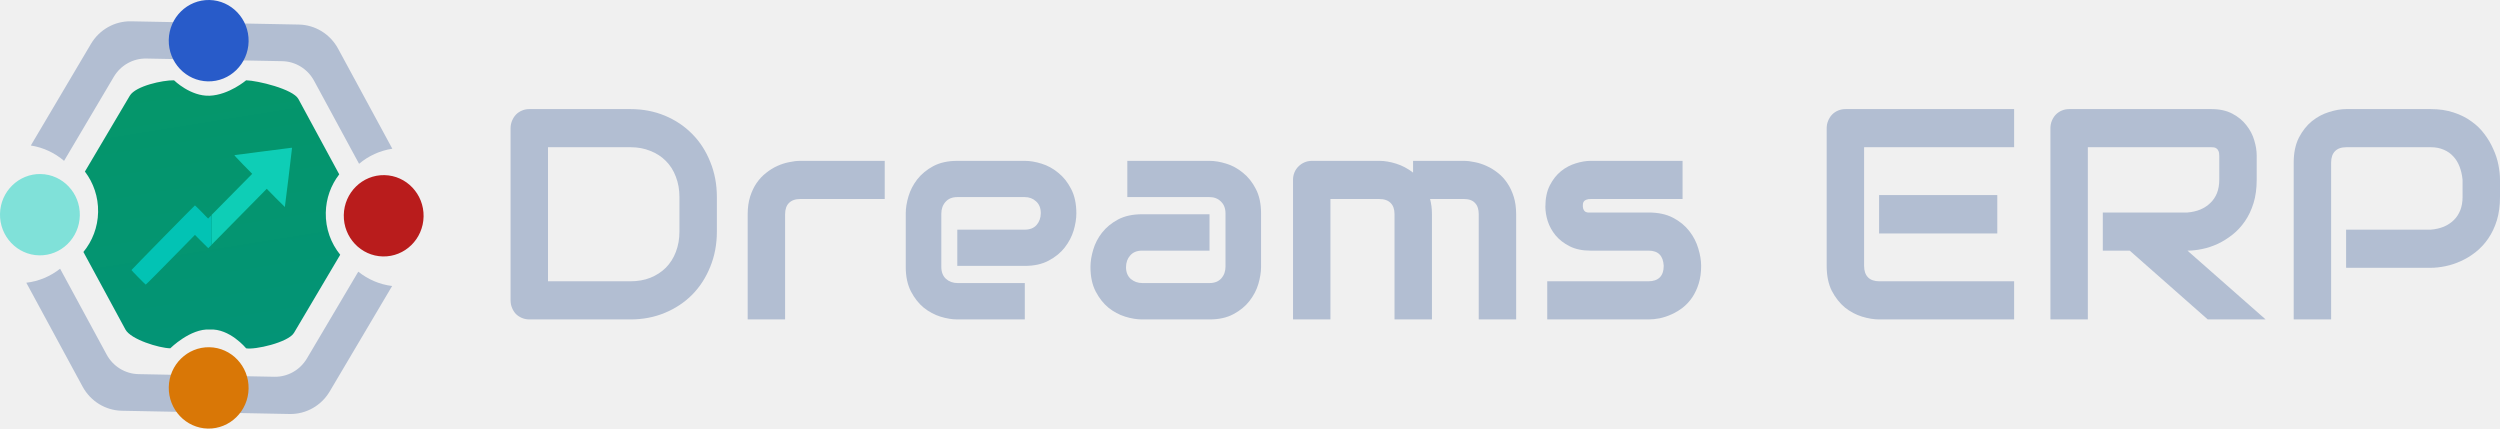
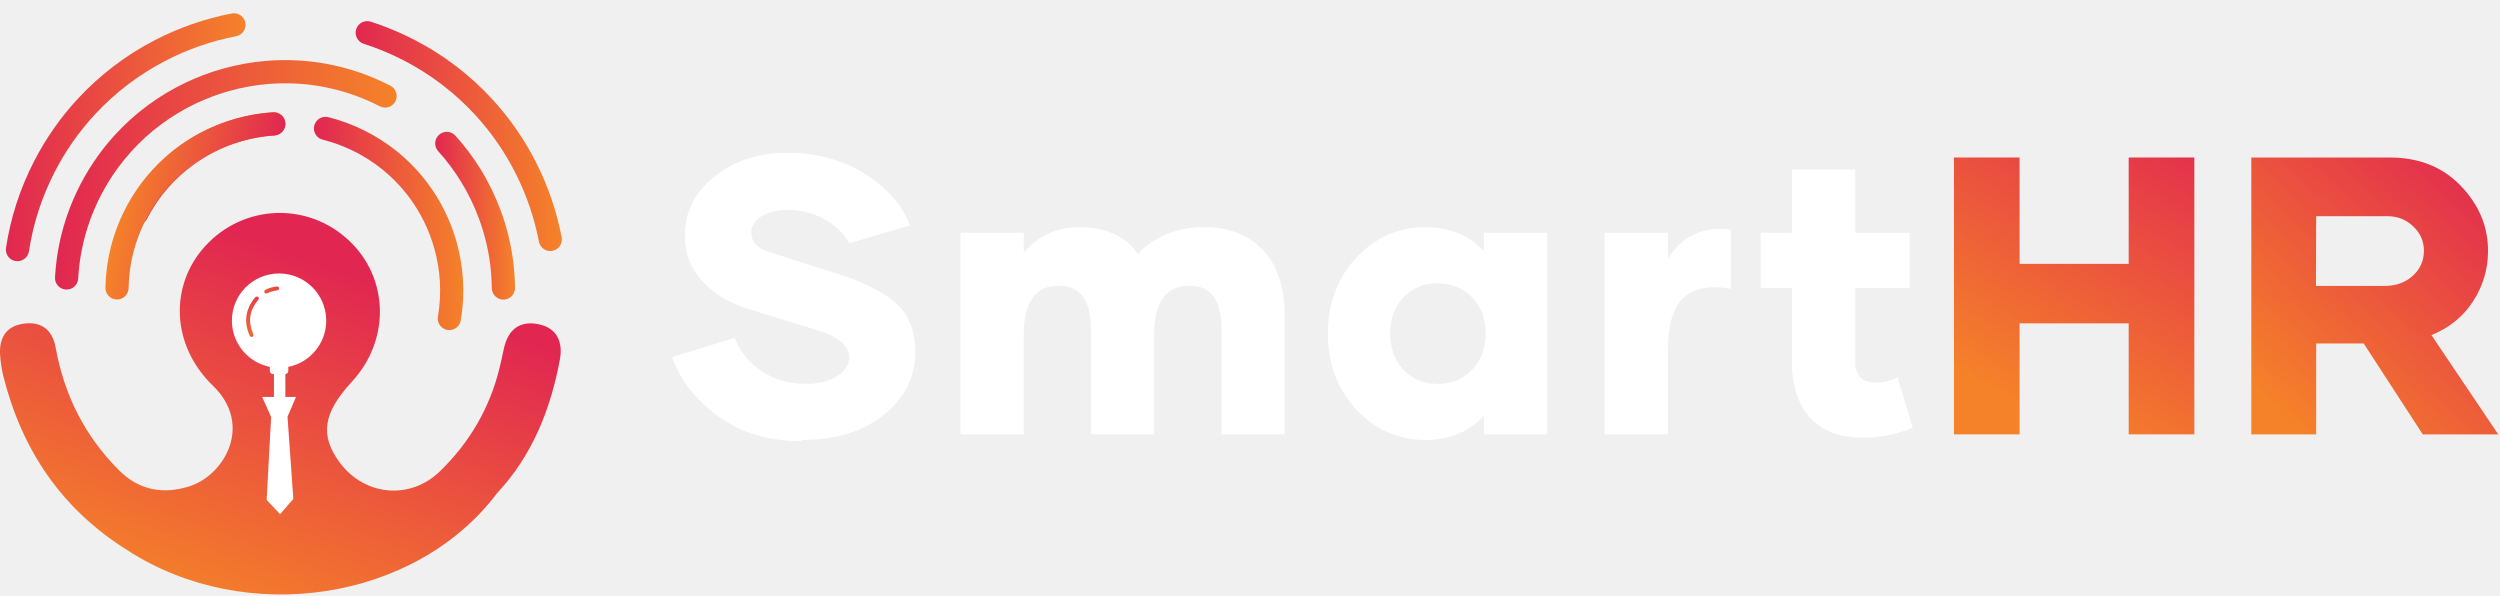
- <svg xmlns="http://www.w3.org/2000/svg" width="140" height="24" viewBox="0 0 140 24" fill="none">
-   <path d="M2.278 9.746C1.046 9.722 0.024 10.724 0 11.979C-0.023 13.235 0.96 14.276 2.193 14.3C3.425 14.324 4.447 13.322 4.47 12.066C4.494 10.811 3.51 9.77 2.278 9.746Z" fill="#80E1D9" />
-   <path d="M6.372 4.303C6.756 3.655 7.451 3.264 8.194 3.278L15.805 3.426C16.549 3.441 17.228 3.858 17.587 4.521L20.108 9.173C20.631 8.733 21.271 8.434 21.97 8.329L18.934 2.727C18.491 1.908 17.652 1.393 16.735 1.375L7.342 1.193C6.425 1.175 5.568 1.657 5.094 2.457L1.726 8.148C2.429 8.258 3.068 8.563 3.588 9.008L6.372 4.303Z" fill="#B2BED2" />
-   <path d="M20.064 15.213L17.187 20.074C16.803 20.723 16.109 21.113 15.365 21.099L7.754 20.951C7.011 20.936 6.331 20.519 5.972 19.856L3.366 15.047C2.829 15.471 2.179 15.751 1.473 15.833L4.625 21.65C5.069 22.469 5.907 22.984 6.824 23.002L16.217 23.184C17.135 23.202 17.992 22.72 18.465 21.919L21.959 16.016C21.248 15.929 20.599 15.642 20.064 15.213Z" fill="#B2BED2" />
-   <path d="M21.529 9.807C20.297 9.783 19.275 10.785 19.252 12.041C19.228 13.296 20.212 14.337 21.444 14.361C22.676 14.385 23.698 13.383 23.721 12.128C23.745 10.872 22.762 9.831 21.529 9.807Z" fill="#B91C1C" />
-   <path d="M18.244 11.912C18.259 11.101 18.539 10.357 18.997 9.764L16.71 5.544C16.408 4.985 14.408 4.509 13.783 4.497C13.783 4.497 12.822 5.314 11.746 5.36C10.67 5.407 9.746 4.497 9.746 4.497C9.121 4.485 7.593 4.814 7.269 5.36L4.755 9.608C5.232 10.234 5.51 11.023 5.494 11.875C5.478 12.726 5.17 13.504 4.671 14.111L7.024 18.453C7.327 19.011 8.909 19.493 9.535 19.505C9.535 19.505 10.664 18.386 11.746 18.453C12.865 18.386 13.783 19.505 13.783 19.505C14.25 19.601 16.142 19.183 16.465 18.637L19.052 14.266C18.534 13.627 18.227 12.805 18.244 11.912Z" fill="url(#paint0_linear_17787_349120)" />
-   <path d="M14.744 8.477C13.875 8.589 13.15 8.682 13.133 8.686C13.11 8.691 13.242 8.835 13.612 9.214L14.123 9.734L11.854 12.032L11.865 13.691L14.938 10.573L15.441 11.086C15.719 11.368 15.949 11.596 15.952 11.592C15.961 11.582 16.351 8.366 16.351 8.311C16.351 8.289 16.346 8.273 16.338 8.273C16.33 8.275 15.613 8.366 14.744 8.477Z" fill="#0ECEB6" />
-   <path d="M9.131 13.307C8.157 14.298 7.362 15.115 7.362 15.123C7.362 15.145 8.139 15.937 8.16 15.937C8.18 15.937 8.863 15.249 10.127 13.96L10.917 13.154L11.252 13.492C11.437 13.677 11.603 13.844 11.626 13.861L11.665 13.897L11.76 13.8L11.856 13.704V12.881C11.856 12.429 11.849 12.059 11.842 12.059C11.835 12.059 11.79 12.1 11.742 12.149L11.654 12.239L11.294 11.87C11.096 11.668 10.926 11.502 10.917 11.502C10.906 11.504 10.104 12.316 9.131 13.307Z" fill="#02C3B4" />
-   <path d="M11.729 19.445C10.496 19.421 9.475 20.423 9.451 21.679C9.428 22.935 10.411 23.976 11.643 24C12.876 24.023 13.897 23.021 13.921 21.766C13.945 20.51 12.961 19.469 11.729 19.445Z" fill="#D97706" />
-   <path d="M11.729 0C10.496 -0.024 9.474 0.979 9.45 2.235C9.427 3.491 10.411 4.533 11.643 4.557C12.876 4.581 13.898 3.578 13.922 2.322C13.945 1.066 12.961 0.024 11.729 0Z" fill="#285BC9" />
-   <path d="M40.145 12.96C40.145 13.677 40.021 14.337 39.774 14.939C39.532 15.542 39.196 16.062 38.766 16.5C38.336 16.933 37.826 17.272 37.235 17.518C36.643 17.765 36.001 17.888 35.308 17.888H29.648C29.498 17.888 29.358 17.861 29.229 17.806C29.1 17.751 28.987 17.677 28.891 17.584C28.799 17.486 28.727 17.371 28.673 17.239C28.619 17.108 28.592 16.965 28.592 16.812V7.185C28.592 7.037 28.619 6.897 28.673 6.766C28.727 6.634 28.799 6.519 28.891 6.421C28.987 6.322 29.1 6.245 29.229 6.191C29.358 6.136 29.498 6.109 29.648 6.109H35.308C36.001 6.109 36.643 6.232 37.235 6.478C37.826 6.725 38.336 7.067 38.766 7.505C39.196 7.938 39.532 8.458 39.774 9.066C40.021 9.668 40.145 10.325 40.145 11.037V12.96ZM38.049 11.037C38.049 10.621 37.982 10.24 37.847 9.895C37.718 9.55 37.533 9.257 37.291 9.016C37.049 8.77 36.759 8.581 36.42 8.45C36.087 8.313 35.716 8.244 35.308 8.244H30.688V15.752H35.308C35.716 15.752 36.087 15.687 36.42 15.555C36.759 15.418 37.049 15.229 37.291 14.988C37.533 14.742 37.718 14.449 37.847 14.11C37.982 13.764 38.049 13.381 38.049 12.96V11.037Z" fill="#B2BED2" />
-   <path d="M49.545 11.144H44.829C44.544 11.144 44.329 11.218 44.184 11.366C44.039 11.508 43.966 11.719 43.966 11.998V17.888H41.87V11.998C41.87 11.631 41.916 11.303 42.007 11.013C42.099 10.722 42.22 10.468 42.37 10.249C42.526 10.024 42.703 9.835 42.902 9.682C43.101 9.523 43.308 9.394 43.523 9.296C43.743 9.197 43.964 9.126 44.184 9.082C44.41 9.033 44.619 9.008 44.813 9.008H49.545V11.144Z" fill="#B2BED2" />
-   <path d="M60.276 11.949C60.276 12.245 60.225 12.565 60.123 12.91C60.02 13.25 59.854 13.567 59.623 13.863C59.397 14.153 59.099 14.397 58.728 14.594C58.362 14.791 57.916 14.89 57.389 14.89H53.608V12.861H57.389C57.674 12.861 57.895 12.773 58.05 12.598C58.206 12.417 58.284 12.195 58.284 11.933C58.284 11.653 58.196 11.434 58.018 11.275C57.846 11.117 57.637 11.037 57.389 11.037H53.608C53.324 11.037 53.103 11.128 52.947 11.308C52.791 11.484 52.714 11.703 52.714 11.966V14.947C52.714 15.232 52.8 15.454 52.971 15.613C53.149 15.772 53.367 15.851 53.624 15.851H57.389V17.888H53.608C53.318 17.888 53.004 17.836 52.665 17.732C52.332 17.628 52.02 17.461 51.73 17.231C51.445 16.995 51.206 16.692 51.013 16.319C50.819 15.941 50.722 15.484 50.722 14.947V11.949C50.722 11.653 50.773 11.336 50.875 10.996C50.977 10.651 51.142 10.334 51.367 10.043C51.598 9.748 51.897 9.501 52.262 9.304C52.633 9.107 53.082 9.008 53.608 9.008H57.389C57.68 9.008 57.991 9.06 58.325 9.164C58.663 9.268 58.975 9.438 59.26 9.674C59.55 9.904 59.792 10.208 59.985 10.585C60.179 10.958 60.276 11.412 60.276 11.949Z" fill="#B2BED2" />
-   <path d="M70.619 14.947C70.619 15.243 70.568 15.563 70.466 15.909C70.364 16.248 70.197 16.566 69.966 16.861C69.74 17.152 69.442 17.395 69.071 17.593C68.706 17.79 68.26 17.888 67.733 17.888H63.952C63.662 17.888 63.347 17.836 63.009 17.732C62.675 17.628 62.364 17.461 62.073 17.231C61.789 16.995 61.549 16.692 61.356 16.319C61.162 15.941 61.066 15.484 61.066 14.947C61.066 14.652 61.117 14.331 61.219 13.986C61.321 13.641 61.485 13.324 61.711 13.033C61.942 12.738 62.24 12.491 62.605 12.294C62.976 12.097 63.425 11.998 63.952 11.998H67.733V14.036H63.952C63.667 14.036 63.447 14.126 63.291 14.307C63.135 14.482 63.057 14.701 63.057 14.964C63.057 15.243 63.146 15.462 63.323 15.621C63.506 15.774 63.721 15.851 63.968 15.851H67.733C68.018 15.851 68.238 15.763 68.394 15.588C68.55 15.413 68.628 15.194 68.628 14.931V11.949C68.628 11.67 68.542 11.448 68.37 11.284C68.203 11.119 67.991 11.037 67.733 11.037H63.13V9.008H67.733C68.023 9.008 68.335 9.06 68.668 9.164C69.007 9.268 69.318 9.438 69.603 9.674C69.894 9.904 70.135 10.208 70.329 10.585C70.522 10.958 70.619 11.412 70.619 11.949V14.947Z" fill="#B2BED2" />
-   <path d="M80.189 17.888H78.093V11.998C78.093 11.719 78.02 11.508 77.875 11.366C77.73 11.218 77.515 11.144 77.23 11.144H74.505V17.888H72.409V10.068C72.409 9.92 72.436 9.783 72.489 9.657C72.543 9.526 72.618 9.414 72.715 9.32C72.812 9.222 72.925 9.145 73.054 9.09C73.183 9.036 73.32 9.008 73.465 9.008H77.246C77.536 9.008 77.848 9.06 78.181 9.164C78.514 9.268 78.832 9.435 79.132 9.665V9.008H81.97C82.169 9.008 82.379 9.033 82.599 9.082C82.82 9.126 83.037 9.197 83.252 9.296C83.472 9.394 83.682 9.523 83.881 9.682C84.08 9.835 84.254 10.024 84.405 10.249C84.555 10.468 84.676 10.722 84.768 11.013C84.859 11.303 84.905 11.631 84.905 11.998V17.888H82.809V11.998C82.809 11.719 82.739 11.508 82.599 11.366C82.465 11.218 82.255 11.144 81.97 11.144H80.084C80.154 11.407 80.189 11.692 80.189 11.998V17.888Z" fill="#B2BED2" />
-   <path d="M95.264 14.89C95.264 15.257 95.219 15.588 95.127 15.884C95.036 16.174 94.915 16.431 94.764 16.656C94.614 16.875 94.439 17.064 94.24 17.223C94.042 17.376 93.832 17.502 93.612 17.601C93.397 17.699 93.176 17.773 92.951 17.823C92.73 17.866 92.521 17.888 92.322 17.888H86.646V15.752H92.306C92.591 15.752 92.805 15.678 92.951 15.531C93.096 15.383 93.168 15.169 93.168 14.89C93.141 14.32 92.859 14.036 92.322 14.036H89.073C88.611 14.036 88.218 13.953 87.896 13.789C87.573 13.625 87.31 13.419 87.106 13.173C86.907 12.927 86.762 12.661 86.67 12.376C86.584 12.091 86.541 11.826 86.541 11.579C86.541 11.103 86.625 10.703 86.791 10.38C86.958 10.052 87.168 9.786 87.42 9.583C87.673 9.381 87.947 9.236 88.242 9.148C88.538 9.055 88.815 9.008 89.073 9.008H94.224V11.144H89.089C88.981 11.144 88.895 11.158 88.831 11.185C88.772 11.207 88.726 11.24 88.694 11.284C88.667 11.322 88.651 11.366 88.645 11.415C88.64 11.459 88.638 11.503 88.638 11.547C88.643 11.634 88.659 11.703 88.686 11.752C88.713 11.801 88.745 11.837 88.783 11.859C88.826 11.881 88.871 11.894 88.92 11.9C88.973 11.9 89.025 11.9 89.073 11.9H92.322C92.859 11.9 93.316 11.998 93.692 12.195C94.069 12.393 94.372 12.642 94.603 12.943C94.834 13.239 95.001 13.562 95.103 13.912C95.211 14.263 95.264 14.589 95.264 14.89Z" fill="#B2BED2" />
-   <path d="M111.848 13.075H105.229V10.922H111.848V13.075ZM112.791 17.888H105.229C104.939 17.888 104.622 17.836 104.278 17.732C103.934 17.628 103.614 17.458 103.318 17.223C103.028 16.982 102.783 16.672 102.585 16.295C102.391 15.911 102.294 15.443 102.294 14.89V7.185C102.294 7.037 102.321 6.897 102.375 6.766C102.429 6.634 102.501 6.519 102.593 6.421C102.689 6.322 102.802 6.245 102.931 6.191C103.06 6.136 103.2 6.109 103.35 6.109H112.791V8.244H104.39V14.89C104.39 15.169 104.463 15.383 104.608 15.531C104.753 15.678 104.966 15.752 105.245 15.752H112.791V17.888Z" fill="#B2BED2" />
-   <path d="M126.375 10.068C126.375 10.555 126.316 10.991 126.198 11.374C126.08 11.757 125.919 12.097 125.714 12.393C125.515 12.683 125.284 12.932 125.021 13.14C124.758 13.348 124.481 13.521 124.191 13.658C123.906 13.789 123.615 13.885 123.32 13.945C123.03 14.005 122.756 14.036 122.498 14.036L126.875 17.888H123.634L119.265 14.036H117.757V11.9H122.498C122.761 11.878 123 11.823 123.215 11.736C123.435 11.642 123.624 11.519 123.779 11.366C123.941 11.213 124.064 11.029 124.15 10.816C124.236 10.596 124.279 10.347 124.279 10.068V8.721C124.279 8.6 124.263 8.51 124.231 8.45C124.204 8.384 124.166 8.337 124.118 8.31C124.075 8.277 124.027 8.258 123.973 8.253C123.925 8.247 123.879 8.244 123.836 8.244H116.919V17.888H114.823V7.185C114.823 7.037 114.849 6.897 114.903 6.766C114.957 6.634 115.03 6.519 115.121 6.421C115.218 6.322 115.331 6.245 115.46 6.191C115.588 6.136 115.728 6.109 115.879 6.109H123.836C124.303 6.109 124.698 6.196 125.021 6.371C125.343 6.541 125.604 6.757 125.803 7.02C126.007 7.278 126.152 7.557 126.238 7.858C126.33 8.159 126.375 8.441 126.375 8.704V10.068Z" fill="#B2BED2" />
-   <path d="M140 11.037C140 11.525 139.941 11.96 139.823 12.343C139.704 12.727 139.543 13.066 139.339 13.362C139.14 13.652 138.909 13.901 138.646 14.11C138.382 14.318 138.105 14.487 137.815 14.619C137.53 14.75 137.24 14.846 136.945 14.906C136.654 14.966 136.38 14.997 136.122 14.997H131.382V12.861H136.122C136.391 12.839 136.633 12.784 136.848 12.697C137.068 12.604 137.256 12.48 137.412 12.327C137.568 12.174 137.689 11.99 137.775 11.777C137.861 11.557 137.904 11.311 137.904 11.037V10.068C137.877 9.8 137.821 9.553 137.735 9.329C137.649 9.104 137.53 8.912 137.38 8.754C137.235 8.595 137.057 8.472 136.848 8.384C136.638 8.291 136.396 8.244 136.122 8.244H131.398C131.118 8.244 130.906 8.318 130.761 8.466C130.616 8.614 130.543 8.828 130.543 9.107V17.888H128.447V9.107C128.447 8.559 128.544 8.094 128.737 7.71C128.936 7.327 129.181 7.018 129.471 6.782C129.767 6.547 130.087 6.377 130.43 6.273C130.774 6.163 131.092 6.109 131.382 6.109H136.122C136.595 6.109 137.02 6.172 137.396 6.297C137.772 6.418 138.103 6.582 138.388 6.79C138.678 6.993 138.922 7.228 139.121 7.497C139.325 7.765 139.492 8.047 139.621 8.343C139.755 8.633 139.852 8.929 139.911 9.23C139.97 9.526 140 9.805 140 10.068V11.037Z" fill="#B2BED2" />
+ <svg xmlns="http://www.w3.org/2000/svg" width="1339" height="319" viewBox="0 0 1339 319" fill="none">
+   <path d="M46.797 0.25C46.797 0.16 46.777 0.08 46.767 0C46.767 0.19 46.757 0.38 46.757 0.57C46.767 0.46 46.797 0.36 46.797 0.25Z" fill="url(#paint0_linear_4383_30350)" />
+   <path d="M288.537 173.67C278.177 171.53 272.037 176.68 269.847 186.82C269.117 190.2 268.407 193.6 267.587 196.96C262.307 218.58 251.447 237.11 235.557 252.49C219.587 267.94 195.317 265.59 182.077 247.88C171.187 233.31 172.957 221.26 188.447 204.47C209.137 182.05 208.377 148.85 186.727 128.66C164.557 107.99 130.317 109.41 109.867 131.86C90.647 152.96 91.667 184.98 114.047 206.59C135.767 227.57 120.207 254.73 101.087 260.59C87.437 264.77 74.587 262.68 63.867 252C45.447 233.65 34.377 211.61 29.797 186.13C28.017 176.23 21.727 171.9 12.107 173.45C2.757 174.96 -0.603 181.61 0.087 190.55C0.357 194 0.807 197.47 1.637 200.82C11.517 240.83 32.947 272.67 68.217 294.68C131.737 335.9 222.687 321.91 266.147 264.24C285.107 243.96 294.907 219.3 299.877 192.52C301.547 183.47 298.557 175.74 288.537 173.67Z" fill="url(#paint1_linear_4383_30350)" />
+   <path d="M291.897 133.76C290.267 132.92 289.017 131.36 288.647 129.41C286.237 116.89 282.117 104.75 276.417 93.34C270.637 81.79 263.307 71.12 254.617 61.66C243.627 49.68 230.677 39.8 216.117 32.29C209.257 28.75 202.087 25.78 194.787 23.44C191.527 22.38 189.727 18.9 190.767 15.63C191.817 12.36 195.307 10.57 198.577 11.61C206.527 14.16 214.337 17.4 221.807 21.25C237.667 29.43 251.787 40.2 263.767 53.26C273.237 63.58 281.227 75.2 287.517 87.79C293.727 100.21 298.207 113.42 300.837 127.06C301.487 130.43 299.277 133.68 295.917 134.33C294.487 134.62 293.087 134.38 291.897 133.76Z" fill="url(#paint2_linear_4383_30350)" />
+   <path d="M6.507 139.22C4.207 138.03 2.807 135.47 3.217 132.77C5.667 116.57 10.747 100.92 18.317 86.25C24.597 74.07 32.467 62.84 41.707 52.87C53.517 40.13 67.347 29.59 82.847 21.56C95.847 14.81 109.737 9.99 124.127 7.21C127.497 6.56 130.757 8.77 131.397 12.13C132.047 15.5 129.847 18.75 126.477 19.4C113.257 21.95 100.507 26.38 88.567 32.58C74.347 39.96 61.657 49.62 50.827 61.31C42.347 70.46 35.127 80.76 29.367 91.94C22.417 105.4 17.757 119.76 15.507 134.62C14.997 138.01 11.827 140.34 8.437 139.83C7.737 139.73 7.087 139.52 6.507 139.22Z" fill="url(#paint3_linear_4383_30350)" />
+   <path d="M70.247 120.03C67.197 118.46 66.007 114.71 67.577 111.66C71.037 104.94 75.287 98.66 80.187 92.99C84.957 87.47 90.367 82.5 96.287 78.2C103.947 72.64 112.387 68.25 121.357 65.16C129.387 62.39 137.747 60.69 146.207 60.11C149.627 59.88 152.587 62.46 152.827 65.88C153.057 69.3 150.477 72.26 147.057 72.5C139.687 73 132.407 74.48 125.417 76.89C117.597 79.59 110.257 83.41 103.587 88.25C98.447 91.98 93.737 96.31 89.597 101.1C85.337 106.03 81.647 111.5 78.627 117.35C77.037 120.41 73.297 121.6 70.247 120.03Z" fill="url(#paint4_linear_4383_30350)" />
+   <path d="M237.827 176.11C235.487 174.9 234.087 172.28 234.557 169.55C235.617 163.37 235.967 157.05 235.587 150.77C235.237 144.88 234.267 139.01 232.687 133.32C231.277 128.22 229.377 123.24 227.027 118.52C224.667 113.74 221.837 109.19 218.627 104.97C214.527 99.6 209.787 94.74 204.517 90.52C195.287 83.14 184.297 77.68 172.827 74.8C169.517 73.98 167.487 70.59 168.317 67.26C169.157 63.93 172.527 61.92 175.857 62.75C189.047 66.06 201.657 72.33 212.277 80.81C218.337 85.66 223.797 91.25 228.517 97.43C232.207 102.27 235.457 107.51 238.167 112.99C240.857 118.42 243.037 124.14 244.657 129.99C246.467 136.52 247.597 143.27 247.987 150.03C248.407 157.25 248.007 164.52 246.797 171.63C246.217 175.01 243.007 177.28 239.627 176.71C238.987 176.61 238.377 176.4 237.827 176.11Z" fill="url(#paint5_linear_4383_30350)" />
+   <path d="M209.087 45.89C198.267 40.31 186.747 36.37 174.867 34.19C164.337 32.26 153.567 31.72 142.847 32.58C134.907 33.22 126.987 34.64 119.317 36.79C112.487 38.7 105.787 41.22 99.397 44.27C92.277 47.66 85.467 51.75 79.147 56.42C72.617 61.24 66.557 66.73 61.117 72.74C58.187 75.98 55.397 79.42 52.817 82.97C49.157 88.01 45.837 93.4 42.967 98.98C37.847 108.91 34.097 119.45 31.837 130.3C30.617 136.14 29.847 142.11 29.497 148.09C29.477 148.44 29.467 148.79 29.447 149.14C29.597 152.5 32.377 155.16 35.767 155.1C39.107 155.05 41.777 152.37 41.887 149.07C41.887 148.97 41.917 148.87 41.917 148.76C41.917 148.74 41.907 148.72 41.907 148.7C42.227 143.36 42.917 138.04 44.007 132.83C46.037 123.08 49.407 113.6 54.017 104.67C56.607 99.65 59.587 94.8 62.887 90.27C65.207 87.08 67.717 83.99 70.347 81.08C75.237 75.68 80.687 70.75 86.557 66.42C92.237 62.22 98.367 58.55 104.777 55.49C110.537 52.75 116.567 50.48 122.707 48.76C129.617 46.82 136.737 45.55 143.887 44.97C153.527 44.19 163.207 44.68 172.667 46.42C183.347 48.38 193.697 51.92 203.437 56.94C206.487 58.51 210.227 57.32 211.807 54.27C213.337 51.21 212.137 47.46 209.087 45.89Z" fill="url(#paint6_linear_4383_30350)" />
+   <path d="M274.767 139.26C273.567 130.32 271.387 121.49 268.267 113.01C265.397 105.2 261.737 97.65 257.377 90.59C253.437 84.21 248.907 78.18 243.897 72.65C241.597 70.11 237.667 69.91 235.127 72.21C232.587 74.51 232.387 78.44 234.697 80.98C239.197 85.95 243.267 91.38 246.807 97.11C250.727 103.47 254.027 110.26 256.607 117.29C259.407 124.92 261.377 132.87 262.457 140.92C263.067 145.43 263.357 149.98 263.407 154.52L263.447 154.53C263.517 156.19 264.227 157.67 265.347 158.74C265.377 158.77 265.417 158.79 265.447 158.82C265.697 159.05 265.967 159.27 266.247 159.46C266.347 159.53 266.457 159.57 266.557 159.63C266.797 159.77 267.027 159.9 267.277 160.01C267.467 160.09 267.677 160.13 267.877 160.19C268.057 160.24 268.237 160.32 268.427 160.35C268.827 160.43 269.237 160.47 269.667 160.47C272.987 160.45 275.657 157.84 275.817 154.57C275.817 154.36 275.827 154.16 275.817 153.95C275.757 149.04 275.417 144.13 274.767 139.26Z" fill="url(#paint7_linear_4383_30350)" />
+   <path d="M64.437 160.16C66.957 159.41 68.817 157.09 68.867 154.31C68.967 148.04 69.787 141.77 71.317 135.66C72.747 129.94 74.787 124.35 77.387 119.04C79.717 114.29 82.507 109.75 85.677 105.53C88.877 101.27 92.497 97.31 96.437 93.77C101.457 89.24 107.017 85.34 112.967 82.17C123.407 76.62 135.217 73.29 147.017 72.57C150.427 72.38 153.047 69.42 152.837 65.99C152.627 62.57 149.687 59.96 146.257 60.17C132.687 60.99 119.127 64.82 107.137 71.2C100.287 74.85 93.887 79.33 88.117 84.54C83.597 88.62 79.437 93.16 75.757 98.06C72.117 102.9 68.917 108.12 66.247 113.57C63.257 119.66 60.917 126.08 59.277 132.65C57.527 139.67 56.577 146.88 56.467 154.1C56.407 157.53 59.147 160.35 62.577 160.41C63.207 160.43 63.837 160.34 64.437 160.16Z" fill="url(#paint8_linear_4383_30350)" />
+   <path d="M154.417 198.63V196.5C165.997 194.2 174.727 183.99 174.727 171.73C174.727 157.78 163.417 146.47 149.467 146.47C135.517 146.47 124.207 157.78 124.207 171.73C124.207 183.98 132.937 194.2 144.517 196.5V198.63C144.517 199.6 145.297 200.38 146.267 200.38H146.727V212.59H140.407L145.217 223.33L142.807 267.77L150.027 275.41L157.107 267.2L153.987 223.24L158.527 212.59H152.837V200.36C153.717 200.28 154.417 199.54 154.417 198.63Z" fill="white" />
+   <path d="M138.067 160.91C138.317 160.61 138.577 160.32 138.627 159.9C138.697 159.15 137.967 158.6 137.247 158.88C136.927 159 136.687 159.23 136.477 159.49C131.597 165.47 130.537 172.03 133.467 179.19C133.927 180.33 134.477 180.69 135.127 180.43C135.827 180.15 135.887 179.55 135.397 178.33C132.837 172 133.687 166.18 138.067 160.91Z" fill="url(#paint9_linear_4383_30350)" />
+   <path d="M147.987 153.47C146.137 153.72 144.347 154.18 142.657 154.96C142.297 155.12 141.947 155.29 141.727 155.63C141.497 155.98 141.467 156.36 141.677 156.73C141.877 157.07 142.187 157.22 142.647 157.2C142.787 157.15 142.997 157.11 143.187 157.02C144.827 156.25 146.547 155.79 148.337 155.53C149.037 155.43 149.547 155.13 149.497 154.33C149.447 153.69 148.857 153.35 147.987 153.47Z" fill="url(#paint10_linear_4383_30350)" />
+   <path d="M429.407 236.28C411.927 236.28 397.137 231.93 385.037 223.25C372.937 214.57 364.557 203.91 359.907 191.29L393.417 180.95C396.417 188.29 401.177 194.19 407.797 198.74C414.417 203.29 422.377 205.57 431.687 205.57C438.617 205.57 444.197 204.22 448.437 201.43C452.677 198.64 454.847 195.33 454.847 191.5C454.847 185.4 449.577 180.64 438.917 177.23L400.757 165.44C390.417 162.23 382.147 157.17 375.937 150.34C369.737 143.51 366.737 135.45 366.837 126.14C366.737 113.83 371.907 103.39 382.347 94.8C392.797 86.22 405.927 81.87 421.747 81.87C437.367 81.87 451.227 85.59 463.217 93.14C475.217 100.69 483.277 109.89 487.317 120.75L454.947 130.26C451.947 124.99 447.497 120.75 441.607 117.44C435.717 114.13 429.197 112.47 422.057 112.47C416.167 112.47 411.407 113.61 407.787 115.88C404.167 118.16 402.407 121.05 402.407 124.57C402.407 129.64 405.717 133.15 412.337 135.12L449.667 147.01C462.597 151.04 472.627 156.11 479.667 162.21C486.697 168.31 490.217 177.1 490.217 188.58C490.217 202.03 484.637 213.19 473.367 222.19C462.087 231.19 447.407 235.63 429.307 235.63L429.407 236.28Z" fill="white" />
+   <path d="M676.377 133.89C684.137 142.06 688.067 153.75 688.067 168.95V232.65H654.247V176.5C654.247 160.88 648.557 153.02 637.077 153.02C624.567 153.02 618.257 161.71 618.157 179.08V232.65H584.327V176.5C584.327 160.88 578.637 153.02 567.157 153.02C554.647 153.02 548.337 161.71 548.337 179.08V232.65H514.417V124.69H548.337V135.24C556.097 126.24 566.027 121.69 578.127 121.69C592.397 121.69 602.837 126.45 609.457 136.07C618.457 126.45 630.347 121.69 645.037 121.69C658.177 121.68 668.617 125.72 676.377 133.89Z" fill="white" />
+   <path d="M763.647 235.65C748.957 235.65 736.547 230.17 726.417 219.31C716.287 208.45 711.217 194.9 711.217 178.66C711.217 162.43 716.287 148.88 726.417 138.02C736.547 127.16 748.957 121.68 763.647 121.68C776.477 121.68 786.817 126.02 794.777 134.61V124.68H828.697V232.65H794.777V222.72C786.607 231.3 776.267 235.65 763.747 235.65H763.647ZM769.747 205.66C777.297 205.66 783.507 203.18 788.367 198.11C793.227 193.04 795.707 186.53 795.707 178.56C795.707 170.6 793.227 164.18 788.367 159.22C783.507 154.26 777.307 151.77 769.857 151.77C762.517 151.77 756.517 154.25 751.757 159.22C746.997 164.18 744.617 170.59 744.617 178.56C744.617 186.63 746.997 193.14 751.757 198.11C756.517 203.07 762.507 205.56 769.857 205.56L769.747 205.66Z" fill="white" />
+   <path d="M893.237 139.06C896.447 133.16 900.997 128.72 906.787 125.82C912.577 122.92 919.297 121.99 927.057 122.92V154.67C915.477 152.7 906.997 154.36 901.507 159.63C896.027 164.91 893.337 174.21 893.337 187.55V232.64H859.417V124.69H893.337V139.27L893.237 139.06Z" fill="white" />
+   <path d="M1024.49 229.14C1015.6 232.66 1006.81 234.41 998.007 234.41C985.287 234.41 975.777 230.79 969.367 223.55C962.957 216.31 959.747 206.39 959.747 193.67V154.27H942.997V124.69H959.747V90.77H993.667V124.69H1022.73V154.27H993.667V193.67C993.667 201.22 997.387 204.94 1004.84 204.94C1008.98 204.94 1012.8 204.01 1016.32 202.15L1024.49 229.14Z" fill="white" />
+   <path d="M1175.29 84.35V232.65H1140.12V173.18H1081.69V232.65H1046.53V84.35H1081.69V141.33H1140.12V84.35H1175.29Z" fill="url(#paint11_linear_4383_30350)" />
+   <path d="M1265.99 183.95H1240.55V232.66H1205.8V84.36H1279.95C1295.57 84.36 1308.28 89.42 1318.01 99.56C1327.73 109.7 1332.59 121.28 1332.59 134.42C1332.59 144.14 1329.9 153.14 1324.63 161.31C1319.35 169.48 1311.91 175.58 1302.29 179.51L1338.07 232.67H1297.64L1265.99 183.95ZM1240.44 153.13H1277.26C1283.36 153.13 1288.43 151.27 1292.36 147.65C1296.29 144.03 1298.25 139.58 1298.25 134.31C1298.25 129.25 1296.39 124.9 1292.56 121.28C1288.73 117.66 1284.18 115.8 1278.81 115.8H1240.54L1240.44 153.13Z" fill="url(#paint12_linear_4383_30350)" />
  <defs>
-     <linearGradient id="paint0_linear_17787_349120" x1="15.616" y1="2.601" x2="21.247" y2="37.586" gradientUnits="userSpaceOnUse">
-       <stop stop-color="#059669" />
-       <stop offset="1" stop-color="#009185" />
+     <linearGradient id="paint0_linear_4383_30350" x1="35.288" y1="0.282" x2="46.793" y2="0.282" gradientUnits="userSpaceOnUse">
+       <stop stop-color="#2DA17C" />
+       <stop offset="1" stop-color="#557ABC" />
+     </linearGradient>
+     <linearGradient id="paint1_linear_4383_30350" x1="168.86" y1="141.073" x2="101.045" y2="325.226" gradientUnits="userSpaceOnUse">
+       <stop stop-color="#E12751" />
+       <stop offset="1" stop-color="#F58229" />
+     </linearGradient>
+     <linearGradient id="paint2_linear_4383_30350" x1="190.461" y1="72.888" x2="300.95" y2="72.888" gradientUnits="userSpaceOnUse">
+       <stop stop-color="#E12751" />
+       <stop offset="1" stop-color="#F58229" />
+     </linearGradient>
+     <linearGradient id="paint3_linear_4383_30350" x1="3.142" y1="73.505" x2="131.506" y2="73.505" gradientUnits="userSpaceOnUse">
+       <stop stop-color="#E12751" />
+       <stop offset="1" stop-color="#F58229" />
+     </linearGradient>
+     <linearGradient id="paint4_linear_4383_30350" x1="66.883" y1="90.411" x2="152.835" y2="90.411" gradientUnits="userSpaceOnUse">
+       <stop stop-color="#E12751" />
+       <stop offset="1" stop-color="#F58229" />
+     </linearGradient>
+     <linearGradient id="paint5_linear_4383_30350" x1="168.139" y1="119.687" x2="248.154" y2="119.687" gradientUnits="userSpaceOnUse">
+       <stop stop-color="#E12751" />
+       <stop offset="1" stop-color="#F58229" />
+     </linearGradient>
+     <linearGradient id="paint6_linear_4383_30350" x1="29.42" y1="93.636" x2="212.455" y2="93.636" gradientUnits="userSpaceOnUse">
+       <stop stop-color="#E12751" />
+       <stop offset="1" stop-color="#F58229" />
+     </linearGradient>
+     <linearGradient id="paint7_linear_4383_30350" x1="233.098" y1="115.534" x2="275.83" y2="115.534" gradientUnits="userSpaceOnUse">
+       <stop stop-color="#E12751" />
+       <stop offset="1" stop-color="#F58229" />
+     </linearGradient>
+     <linearGradient id="paint8_linear_4383_30350" x1="143.349" y1="117.543" x2="64.71" y2="102.78" gradientUnits="userSpaceOnUse">
+       <stop stop-color="#E12751" />
+       <stop offset="1" stop-color="#F58229" />
+     </linearGradient>
+     <linearGradient id="paint9_linear_4383_30350" x1="140.683" y1="147.478" x2="129.177" y2="192.394" gradientUnits="userSpaceOnUse">
+       <stop stop-color="#E12751" />
+       <stop offset="1" stop-color="#F58229" />
+     </linearGradient>
+     <linearGradient id="paint10_linear_4383_30350" x1="158.279" y1="143.882" x2="128.966" y2="170.194" gradientUnits="userSpaceOnUse">
+       <stop stop-color="#E12751" />
+       <stop offset="1" stop-color="#F58229" />
+     </linearGradient>
+     <linearGradient id="paint11_linear_4383_30350" x1="1169.77" y1="54.616" x2="1078.13" y2="216.346" gradientUnits="userSpaceOnUse">
+       <stop stop-color="#E12751" />
+       <stop offset="1" stop-color="#F58229" />
+     </linearGradient>
+     <linearGradient id="paint12_linear_4383_30350" x1="1336.16" y1="87.706" x2="1217.56" y2="218.438" gradientUnits="userSpaceOnUse">
+       <stop stop-color="#E12751" />
+       <stop offset="1" stop-color="#F58229" />
    </linearGradient>
  </defs>
</svg>
